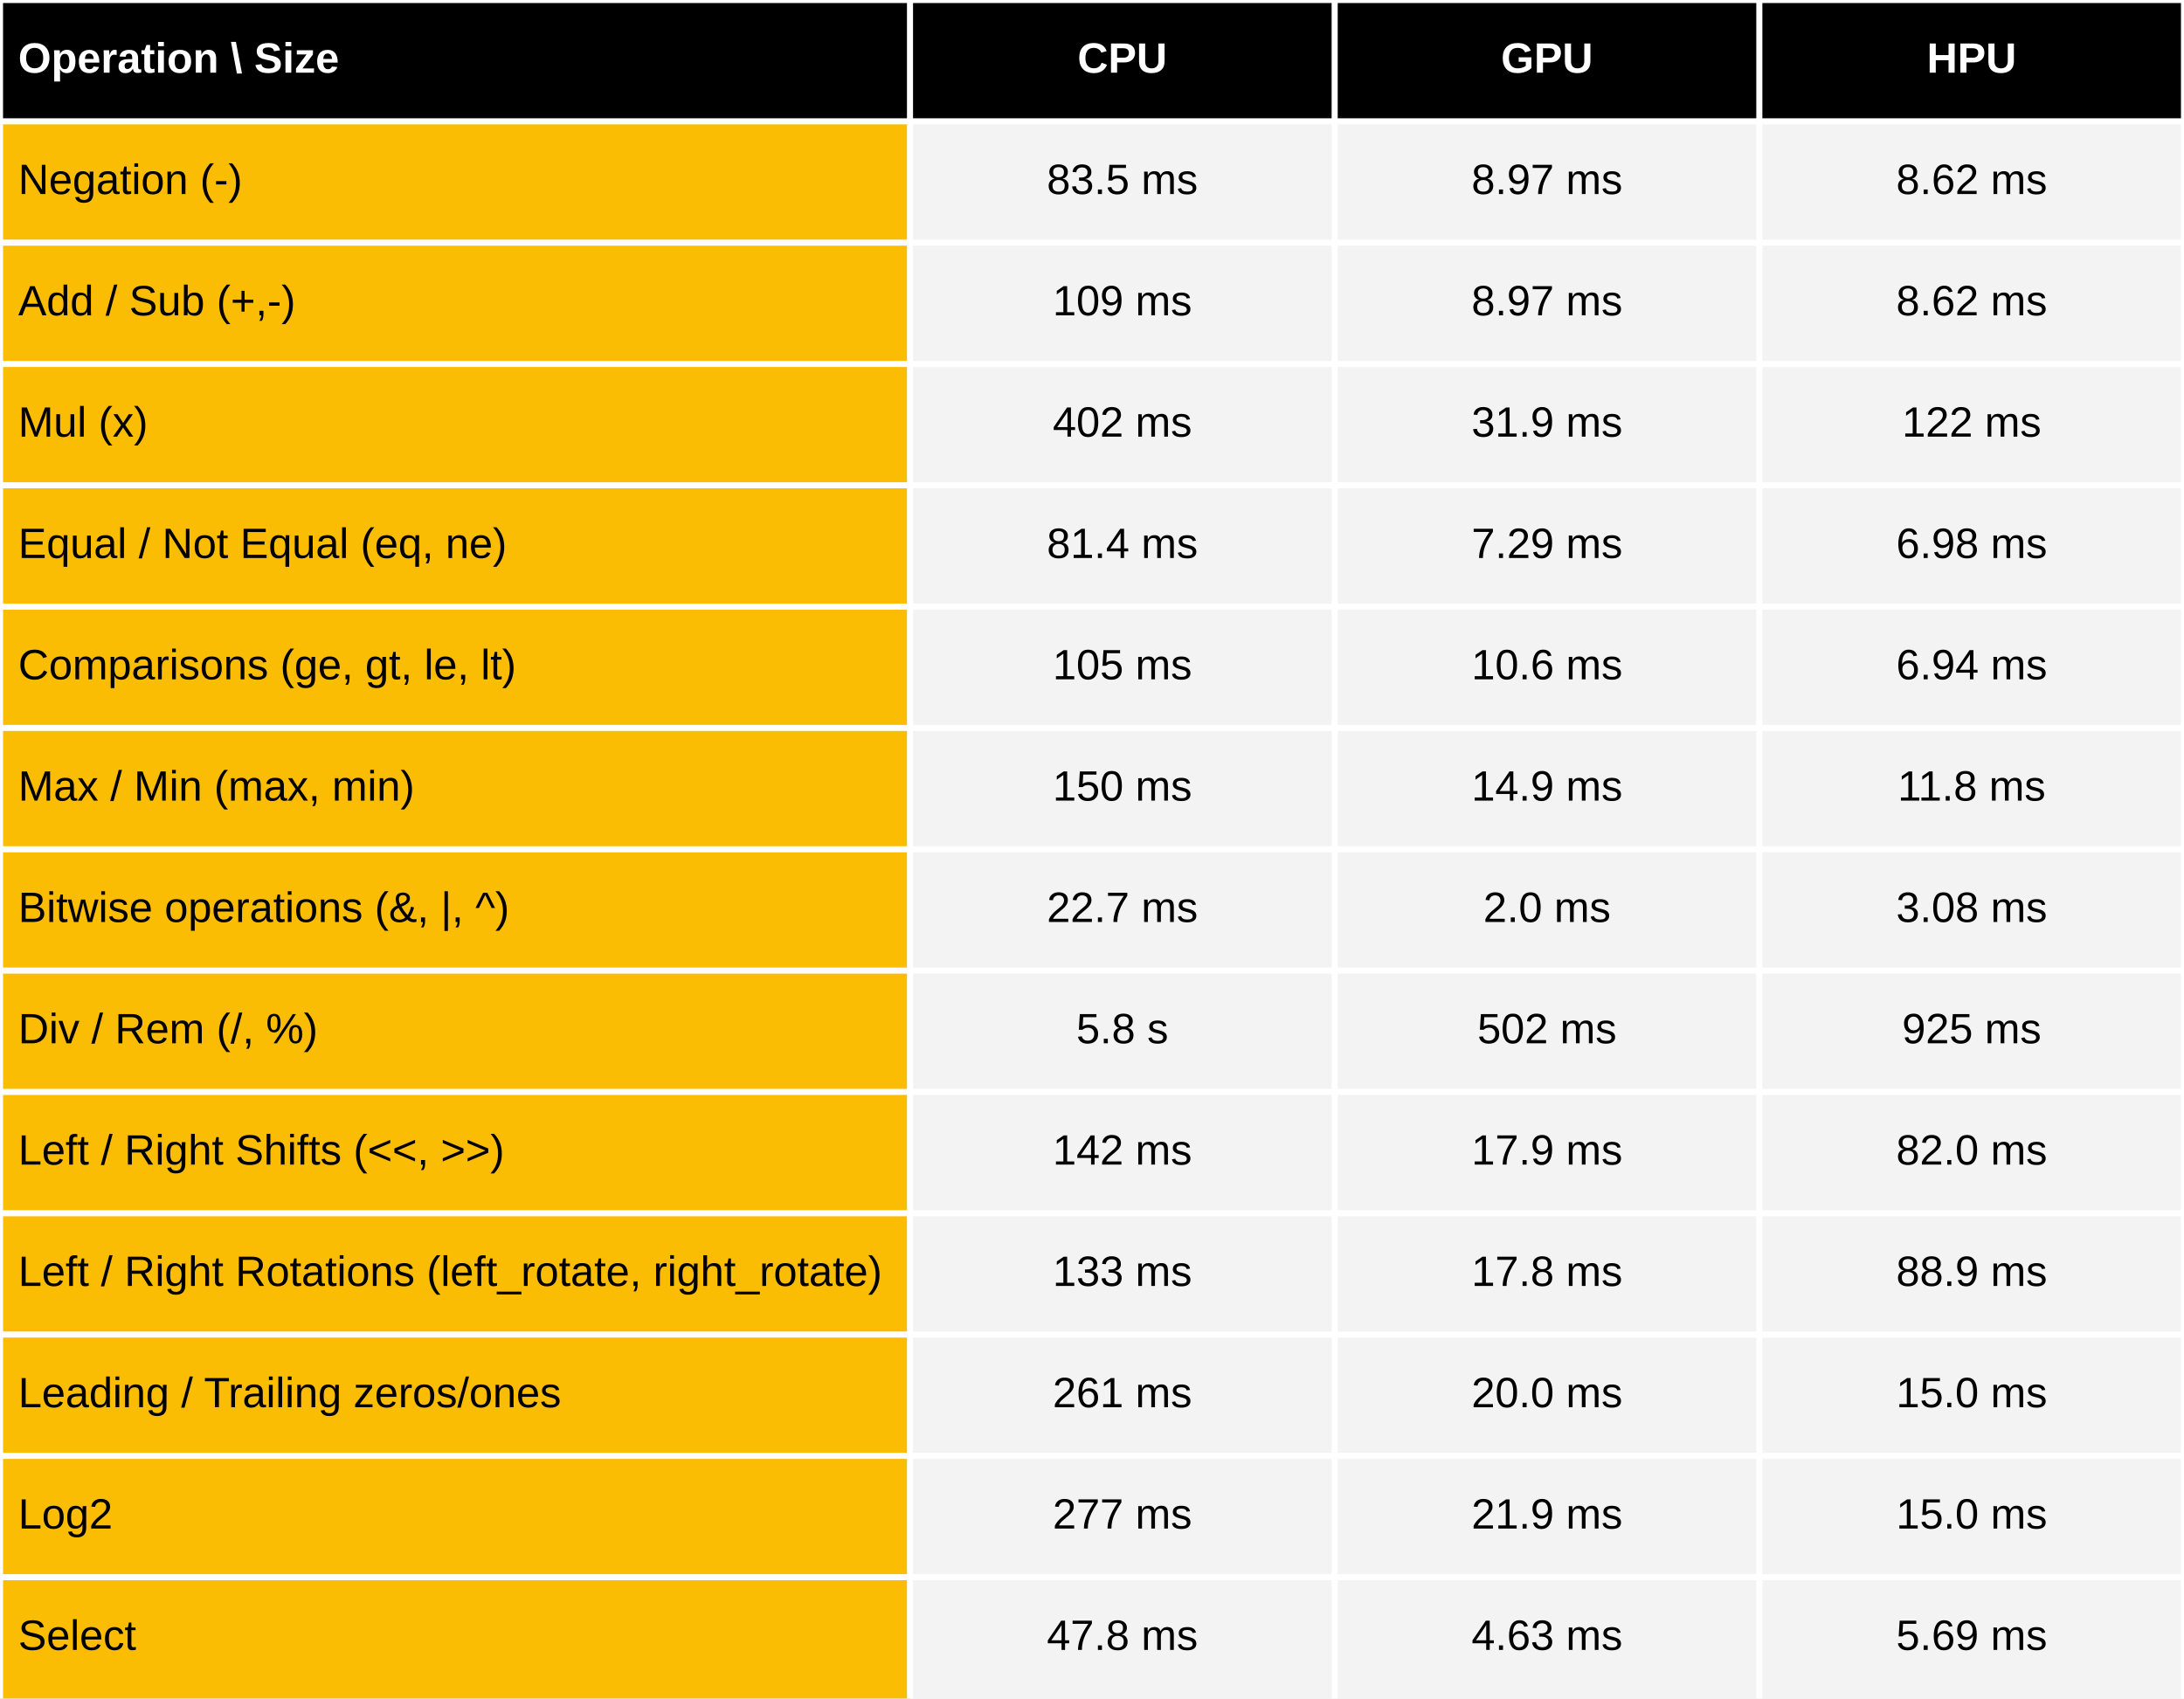
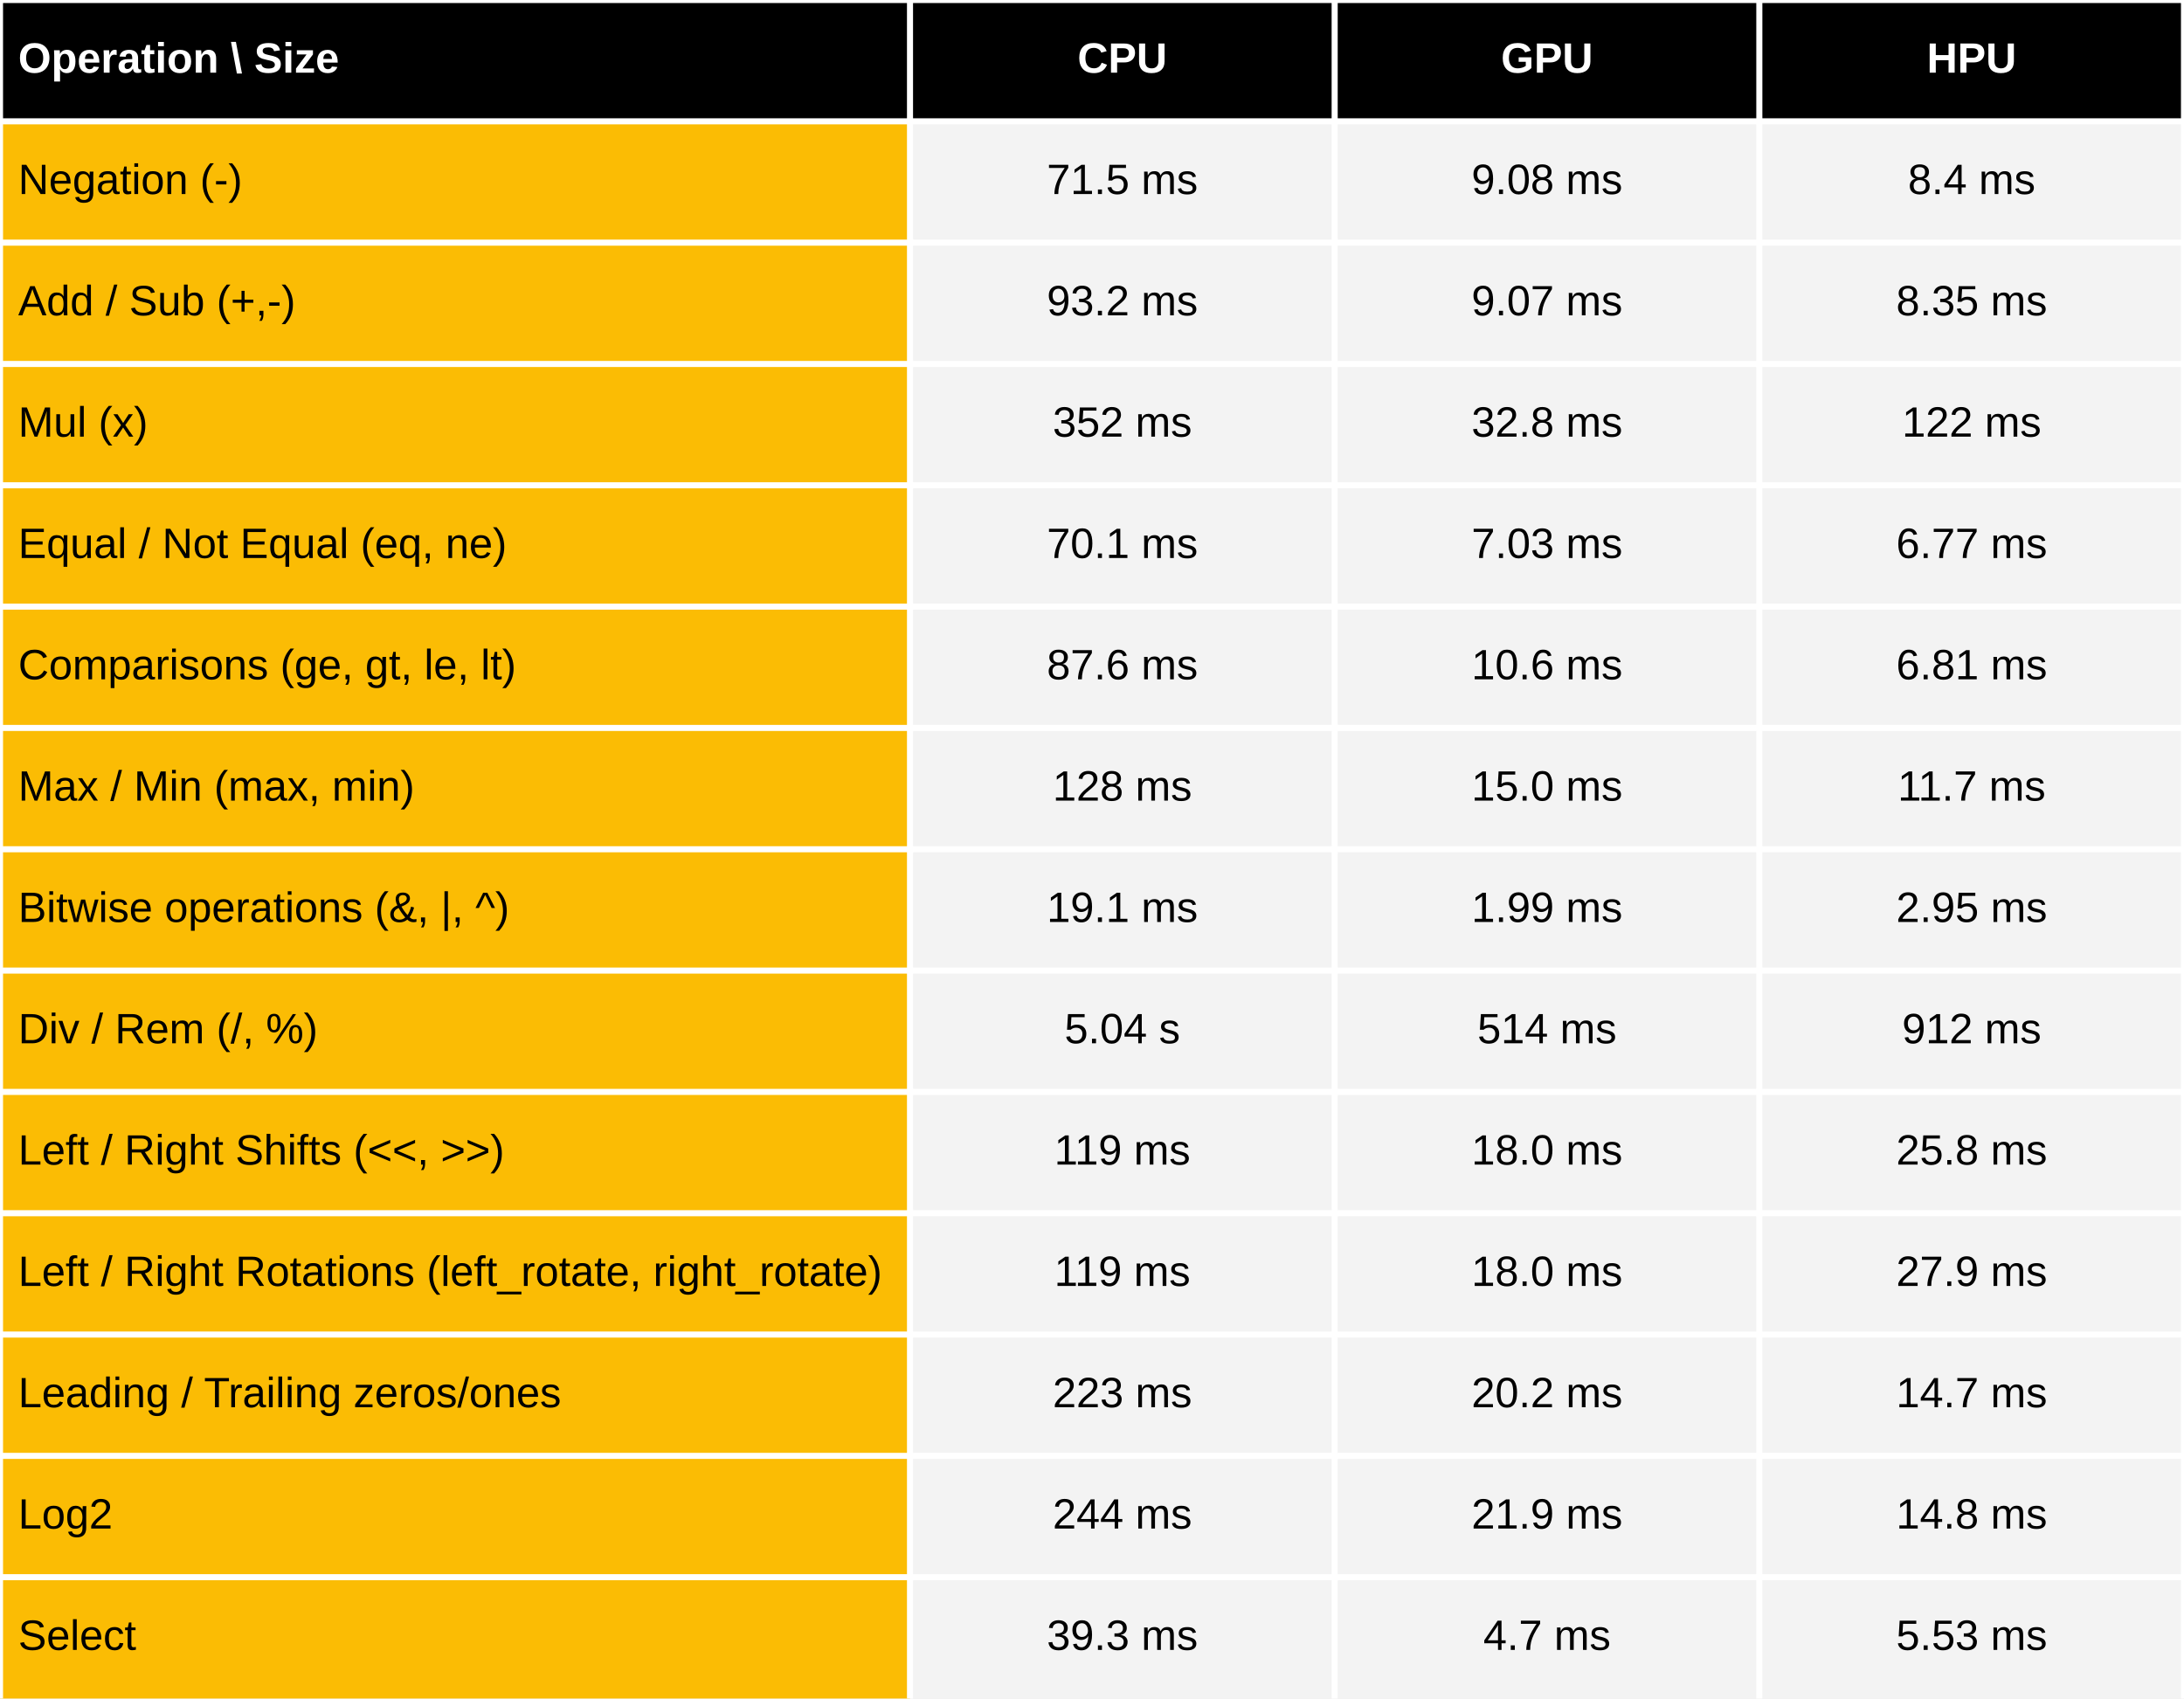
<svg xmlns="http://www.w3.org/2000/svg" viewBox="0 0 720 560" preserveAspectRatio="meet" width="100%" height="560">
  <rect x="0" y="0" width="720" height="40" fill="black" />
  <text dominant-baseline="middle" text-anchor="start" font-family="Arial" font-size="14" font-weight="bold" fill="white" x="6" y="20.0">Operation \ Size</text>
  <text dominant-baseline="middle" text-anchor="middle" font-family="Arial" font-size="14" font-weight="bold" fill="white" x="370.0" y="20.0">CPU</text>
  <text dominant-baseline="middle" text-anchor="middle" font-family="Arial" font-size="14" font-weight="bold" fill="white" x="510.0" y="20.0">GPU</text>
  <text dominant-baseline="middle" text-anchor="middle" font-family="Arial" font-size="14" font-weight="bold" fill="white" x="650.0" y="20.0">HPU</text>
  <rect x="0" y="40" width="300" height="520" fill="#fbbc04" />
  <rect x="300" y="40" width="420" height="520" fill="#f3f3f3" />
  <text dominant-baseline="middle" text-anchor="start" font-family="Arial" font-size="14" font-weight="normal" fill="black" x="6" y="60.0">Negation (-)</text>
-   <text dominant-baseline="middle" text-anchor="middle" font-family="Arial" font-size="14" font-weight="normal" fill="black" x="370.0" y="60.0">83.5 ms</text>
-   <text dominant-baseline="middle" text-anchor="middle" font-family="Arial" font-size="14" font-weight="normal" fill="black" x="510.0" y="60.0">8.97 ms</text>
-   <text dominant-baseline="middle" text-anchor="middle" font-family="Arial" font-size="14" font-weight="normal" fill="black" x="650.0" y="60.0">8.62  ms</text>
+   <text dominant-baseline="middle" text-anchor="middle" font-family="Arial" font-size="14" font-weight="normal" fill="black" x="370.0" y="60.0">71.5 ms</text>
+   <text dominant-baseline="middle" text-anchor="middle" font-family="Arial" font-size="14" font-weight="normal" fill="black" x="510.0" y="60.0">9.08 ms</text>
+   <text dominant-baseline="middle" text-anchor="middle" font-family="Arial" font-size="14" font-weight="normal" fill="black" x="650.0" y="60.0">8.4 ms</text>
  <text dominant-baseline="middle" text-anchor="start" font-family="Arial" font-size="14" font-weight="normal" fill="black" x="6" y="100.0">Add / Sub (+,-)</text>
-   <text dominant-baseline="middle" text-anchor="middle" font-family="Arial" font-size="14" font-weight="normal" fill="black" x="370.0" y="100.0">109 ms</text>
-   <text dominant-baseline="middle" text-anchor="middle" font-family="Arial" font-size="14" font-weight="normal" fill="black" x="510.0" y="100.0">8.97 ms</text>
-   <text dominant-baseline="middle" text-anchor="middle" font-family="Arial" font-size="14" font-weight="normal" fill="black" x="650.0" y="100.0">8.62 ms</text>
+   <text dominant-baseline="middle" text-anchor="middle" font-family="Arial" font-size="14" font-weight="normal" fill="black" x="370.0" y="100.0">93.2 ms</text>
+   <text dominant-baseline="middle" text-anchor="middle" font-family="Arial" font-size="14" font-weight="normal" fill="black" x="510.0" y="100.0">9.07 ms</text>
+   <text dominant-baseline="middle" text-anchor="middle" font-family="Arial" font-size="14" font-weight="normal" fill="black" x="650.0" y="100.0">8.35 ms</text>
  <text dominant-baseline="middle" text-anchor="start" font-family="Arial" font-size="14" font-weight="normal" fill="black" x="6" y="140.0">Mul (x)</text>
-   <text dominant-baseline="middle" text-anchor="middle" font-family="Arial" font-size="14" font-weight="normal" fill="black" x="370.0" y="140.0">402 ms</text>
-   <text dominant-baseline="middle" text-anchor="middle" font-family="Arial" font-size="14" font-weight="normal" fill="black" x="510.0" y="140.0">31.9 ms</text>
+   <text dominant-baseline="middle" text-anchor="middle" font-family="Arial" font-size="14" font-weight="normal" fill="black" x="370.0" y="140.0">352 ms</text>
+   <text dominant-baseline="middle" text-anchor="middle" font-family="Arial" font-size="14" font-weight="normal" fill="black" x="510.0" y="140.0">32.8 ms</text>
  <text dominant-baseline="middle" text-anchor="middle" font-family="Arial" font-size="14" font-weight="normal" fill="black" x="650.0" y="140.0">122 ms</text>
  <text dominant-baseline="middle" text-anchor="start" font-family="Arial" font-size="14" font-weight="normal" fill="black" x="6" y="180.0">Equal / Not Equal (eq, ne)</text>
-   <text dominant-baseline="middle" text-anchor="middle" font-family="Arial" font-size="14" font-weight="normal" fill="black" x="370.0" y="180.0">81.4 ms</text>
-   <text dominant-baseline="middle" text-anchor="middle" font-family="Arial" font-size="14" font-weight="normal" fill="black" x="510.0" y="180.0">7.29 ms</text>
-   <text dominant-baseline="middle" text-anchor="middle" font-family="Arial" font-size="14" font-weight="normal" fill="black" x="650.0" y="180.0">6.98 ms</text>
+   <text dominant-baseline="middle" text-anchor="middle" font-family="Arial" font-size="14" font-weight="normal" fill="black" x="370.0" y="180.0">70.1 ms</text>
+   <text dominant-baseline="middle" text-anchor="middle" font-family="Arial" font-size="14" font-weight="normal" fill="black" x="510.0" y="180.0">7.03 ms</text>
+   <text dominant-baseline="middle" text-anchor="middle" font-family="Arial" font-size="14" font-weight="normal" fill="black" x="650.0" y="180.0">6.77 ms</text>
  <text dominant-baseline="middle" text-anchor="start" font-family="Arial" font-size="14" font-weight="normal" fill="black" x="6" y="220.0">Comparisons (ge, gt, le, lt)</text>
-   <text dominant-baseline="middle" text-anchor="middle" font-family="Arial" font-size="14" font-weight="normal" fill="black" x="370.0" y="220.0">105 ms</text>
+   <text dominant-baseline="middle" text-anchor="middle" font-family="Arial" font-size="14" font-weight="normal" fill="black" x="370.0" y="220.0">87.6 ms</text>
  <text dominant-baseline="middle" text-anchor="middle" font-family="Arial" font-size="14" font-weight="normal" fill="black" x="510.0" y="220.0">10.6 ms</text>
-   <text dominant-baseline="middle" text-anchor="middle" font-family="Arial" font-size="14" font-weight="normal" fill="black" x="650.0" y="220.0">6.94 ms</text>
+   <text dominant-baseline="middle" text-anchor="middle" font-family="Arial" font-size="14" font-weight="normal" fill="black" x="650.0" y="220.0">6.81 ms</text>
  <text dominant-baseline="middle" text-anchor="start" font-family="Arial" font-size="14" font-weight="normal" fill="black" x="6" y="260.0">Max / Min (max, min)</text>
-   <text dominant-baseline="middle" text-anchor="middle" font-family="Arial" font-size="14" font-weight="normal" fill="black" x="370.0" y="260.0">150 ms</text>
-   <text dominant-baseline="middle" text-anchor="middle" font-family="Arial" font-size="14" font-weight="normal" fill="black" x="510.0" y="260.0">14.9 ms</text>
-   <text dominant-baseline="middle" text-anchor="middle" font-family="Arial" font-size="14" font-weight="normal" fill="black" x="650.0" y="260.0">11.8 ms</text>
+   <text dominant-baseline="middle" text-anchor="middle" font-family="Arial" font-size="14" font-weight="normal" fill="black" x="370.0" y="260.0">128 ms</text>
+   <text dominant-baseline="middle" text-anchor="middle" font-family="Arial" font-size="14" font-weight="normal" fill="black" x="510.0" y="260.0">15.0 ms</text>
+   <text dominant-baseline="middle" text-anchor="middle" font-family="Arial" font-size="14" font-weight="normal" fill="black" x="650.0" y="260.0">11.7 ms</text>
  <text dominant-baseline="middle" text-anchor="start" font-family="Arial" font-size="14" font-weight="normal" fill="black" x="6" y="300.0">Bitwise operations (&amp;, |, ^)</text>
-   <text dominant-baseline="middle" text-anchor="middle" font-family="Arial" font-size="14" font-weight="normal" fill="black" x="370.0" y="300.0">22.7 ms</text>
-   <text dominant-baseline="middle" text-anchor="middle" font-family="Arial" font-size="14" font-weight="normal" fill="black" x="510.0" y="300.0">2.0 ms</text>
-   <text dominant-baseline="middle" text-anchor="middle" font-family="Arial" font-size="14" font-weight="normal" fill="black" x="650.0" y="300.0">3.08 ms</text>
+   <text dominant-baseline="middle" text-anchor="middle" font-family="Arial" font-size="14" font-weight="normal" fill="black" x="370.0" y="300.0">19.1 ms</text>
+   <text dominant-baseline="middle" text-anchor="middle" font-family="Arial" font-size="14" font-weight="normal" fill="black" x="510.0" y="300.0">1.99 ms</text>
+   <text dominant-baseline="middle" text-anchor="middle" font-family="Arial" font-size="14" font-weight="normal" fill="black" x="650.0" y="300.0">2.95 ms</text>
  <text dominant-baseline="middle" text-anchor="start" font-family="Arial" font-size="14" font-weight="normal" fill="black" x="6" y="340.0">Div / Rem  (/, %)</text>
-   <text dominant-baseline="middle" text-anchor="middle" font-family="Arial" font-size="14" font-weight="normal" fill="black" x="370.0" y="340.0">5.8 s</text>
-   <text dominant-baseline="middle" text-anchor="middle" font-family="Arial" font-size="14" font-weight="normal" fill="black" x="510.0" y="340.0">502 ms</text>
-   <text dominant-baseline="middle" text-anchor="middle" font-family="Arial" font-size="14" font-weight="normal" fill="black" x="650.0" y="340.0">925 ms</text>
+   <text dominant-baseline="middle" text-anchor="middle" font-family="Arial" font-size="14" font-weight="normal" fill="black" x="370.0" y="340.0">5.04 s</text>
+   <text dominant-baseline="middle" text-anchor="middle" font-family="Arial" font-size="14" font-weight="normal" fill="black" x="510.0" y="340.0">514 ms</text>
+   <text dominant-baseline="middle" text-anchor="middle" font-family="Arial" font-size="14" font-weight="normal" fill="black" x="650.0" y="340.0">912 ms</text>
  <text dominant-baseline="middle" text-anchor="start" font-family="Arial" font-size="14" font-weight="normal" fill="black" x="6" y="380.0">Left / Right Shifts (&lt;&lt;, &gt;&gt;)</text>
-   <text dominant-baseline="middle" text-anchor="middle" font-family="Arial" font-size="14" font-weight="normal" fill="black" x="370.0" y="380.0">142 ms</text>
-   <text dominant-baseline="middle" text-anchor="middle" font-family="Arial" font-size="14" font-weight="normal" fill="black" x="510.0" y="380.0">17.9 ms</text>
-   <text dominant-baseline="middle" text-anchor="middle" font-family="Arial" font-size="14" font-weight="normal" fill="black" x="650.0" y="380.0">82.0 ms</text>
+   <text dominant-baseline="middle" text-anchor="middle" font-family="Arial" font-size="14" font-weight="normal" fill="black" x="370.0" y="380.0">119 ms</text>
+   <text dominant-baseline="middle" text-anchor="middle" font-family="Arial" font-size="14" font-weight="normal" fill="black" x="510.0" y="380.0">18.0 ms</text>
+   <text dominant-baseline="middle" text-anchor="middle" font-family="Arial" font-size="14" font-weight="normal" fill="black" x="650.0" y="380.0">25.8 ms</text>
  <text dominant-baseline="middle" text-anchor="start" font-family="Arial" font-size="14" font-weight="normal" fill="black" x="6" y="420.0">Left / Right Rotations (left_rotate, right_rotate)</text>
-   <text dominant-baseline="middle" text-anchor="middle" font-family="Arial" font-size="14" font-weight="normal" fill="black" x="370.0" y="420.0">133 ms</text>
-   <text dominant-baseline="middle" text-anchor="middle" font-family="Arial" font-size="14" font-weight="normal" fill="black" x="510.0" y="420.0">17.8 ms</text>
-   <text dominant-baseline="middle" text-anchor="middle" font-family="Arial" font-size="14" font-weight="normal" fill="black" x="650.0" y="420.0">88.9 ms</text>
+   <text dominant-baseline="middle" text-anchor="middle" font-family="Arial" font-size="14" font-weight="normal" fill="black" x="370.0" y="420.0">119 ms</text>
+   <text dominant-baseline="middle" text-anchor="middle" font-family="Arial" font-size="14" font-weight="normal" fill="black" x="510.0" y="420.0">18.0 ms</text>
+   <text dominant-baseline="middle" text-anchor="middle" font-family="Arial" font-size="14" font-weight="normal" fill="black" x="650.0" y="420.0">27.9 ms</text>
  <text dominant-baseline="middle" text-anchor="start" font-family="Arial" font-size="14" font-weight="normal" fill="black" x="6" y="460.0">Leading / Trailing zeros/ones</text>
-   <text dominant-baseline="middle" text-anchor="middle" font-family="Arial" font-size="14" font-weight="normal" fill="black" x="370.0" y="460.0">261 ms</text>
-   <text dominant-baseline="middle" text-anchor="middle" font-family="Arial" font-size="14" font-weight="normal" fill="black" x="510.0" y="460.0">20.0 ms</text>
-   <text dominant-baseline="middle" text-anchor="middle" font-family="Arial" font-size="14" font-weight="normal" fill="black" x="650.0" y="460.0">15.0 ms</text>
+   <text dominant-baseline="middle" text-anchor="middle" font-family="Arial" font-size="14" font-weight="normal" fill="black" x="370.0" y="460.0">223 ms</text>
+   <text dominant-baseline="middle" text-anchor="middle" font-family="Arial" font-size="14" font-weight="normal" fill="black" x="510.0" y="460.0">20.2 ms</text>
+   <text dominant-baseline="middle" text-anchor="middle" font-family="Arial" font-size="14" font-weight="normal" fill="black" x="650.0" y="460.0">14.7 ms</text>
  <text dominant-baseline="middle" text-anchor="start" font-family="Arial" font-size="14" font-weight="normal" fill="black" x="6" y="500.0">Log2</text>
-   <text dominant-baseline="middle" text-anchor="middle" font-family="Arial" font-size="14" font-weight="normal" fill="black" x="370.0" y="500.0">277 ms</text>
+   <text dominant-baseline="middle" text-anchor="middle" font-family="Arial" font-size="14" font-weight="normal" fill="black" x="370.0" y="500.0">244 ms</text>
  <text dominant-baseline="middle" text-anchor="middle" font-family="Arial" font-size="14" font-weight="normal" fill="black" x="510.0" y="500.0">21.9 ms</text>
-   <text dominant-baseline="middle" text-anchor="middle" font-family="Arial" font-size="14" font-weight="normal" fill="black" x="650.0" y="500.0">15.0 ms</text>
+   <text dominant-baseline="middle" text-anchor="middle" font-family="Arial" font-size="14" font-weight="normal" fill="black" x="650.0" y="500.0">14.8 ms</text>
  <text dominant-baseline="middle" text-anchor="start" font-family="Arial" font-size="14" font-weight="normal" fill="black" x="6" y="540.0">Select</text>
-   <text dominant-baseline="middle" text-anchor="middle" font-family="Arial" font-size="14" font-weight="normal" fill="black" x="370.0" y="540.0">47.8 ms</text>
-   <text dominant-baseline="middle" text-anchor="middle" font-family="Arial" font-size="14" font-weight="normal" fill="black" x="510.0" y="540.0">4.63 ms</text>
-   <text dominant-baseline="middle" text-anchor="middle" font-family="Arial" font-size="14" font-weight="normal" fill="black" x="650.0" y="540.0">5.69 ms</text>
+   <text dominant-baseline="middle" text-anchor="middle" font-family="Arial" font-size="14" font-weight="normal" fill="black" x="370.0" y="540.0">39.3 ms</text>
+   <text dominant-baseline="middle" text-anchor="middle" font-family="Arial" font-size="14" font-weight="normal" fill="black" x="510.0" y="540.0">4.7 ms</text>
+   <text dominant-baseline="middle" text-anchor="middle" font-family="Arial" font-size="14" font-weight="normal" fill="black" x="650.0" y="540.0">5.53 ms</text>
  <line stroke="white" stroke-width="2" x1="0" y1="0" x2="720" y2="0" />
  <line stroke="white" stroke-width="2" x1="0" y1="40" x2="720" y2="40" />
  <line stroke="white" stroke-width="2" x1="0" y1="80" x2="720" y2="80" />
  <line stroke="white" stroke-width="2" x1="0" y1="120" x2="720" y2="120" />
  <line stroke="white" stroke-width="2" x1="0" y1="160" x2="720" y2="160" />
  <line stroke="white" stroke-width="2" x1="0" y1="200" x2="720" y2="200" />
  <line stroke="white" stroke-width="2" x1="0" y1="240" x2="720" y2="240" />
  <line stroke="white" stroke-width="2" x1="0" y1="280" x2="720" y2="280" />
  <line stroke="white" stroke-width="2" x1="0" y1="320" x2="720" y2="320" />
  <line stroke="white" stroke-width="2" x1="0" y1="360" x2="720" y2="360" />
  <line stroke="white" stroke-width="2" x1="0" y1="400" x2="720" y2="400" />
  <line stroke="white" stroke-width="2" x1="0" y1="440" x2="720" y2="440" />
  <line stroke="white" stroke-width="2" x1="0" y1="480" x2="720" y2="480" />
  <line stroke="white" stroke-width="2" x1="0" y1="520" x2="720" y2="520" />
  <line stroke="white" stroke-width="2" x1="0" y1="0" x2="0" y2="560" />
  <line stroke="white" stroke-width="2" x1="300.0" y1="0" x2="300.0" y2="560" />
  <line stroke="white" stroke-width="2" x1="440.0" y1="0" x2="440.0" y2="560" />
  <line stroke="white" stroke-width="2" x1="580.0" y1="0" x2="580.0" y2="560" />
  <line stroke="white" stroke-width="2" x1="720.0" y1="0" x2="720.0" y2="560" />
</svg>
